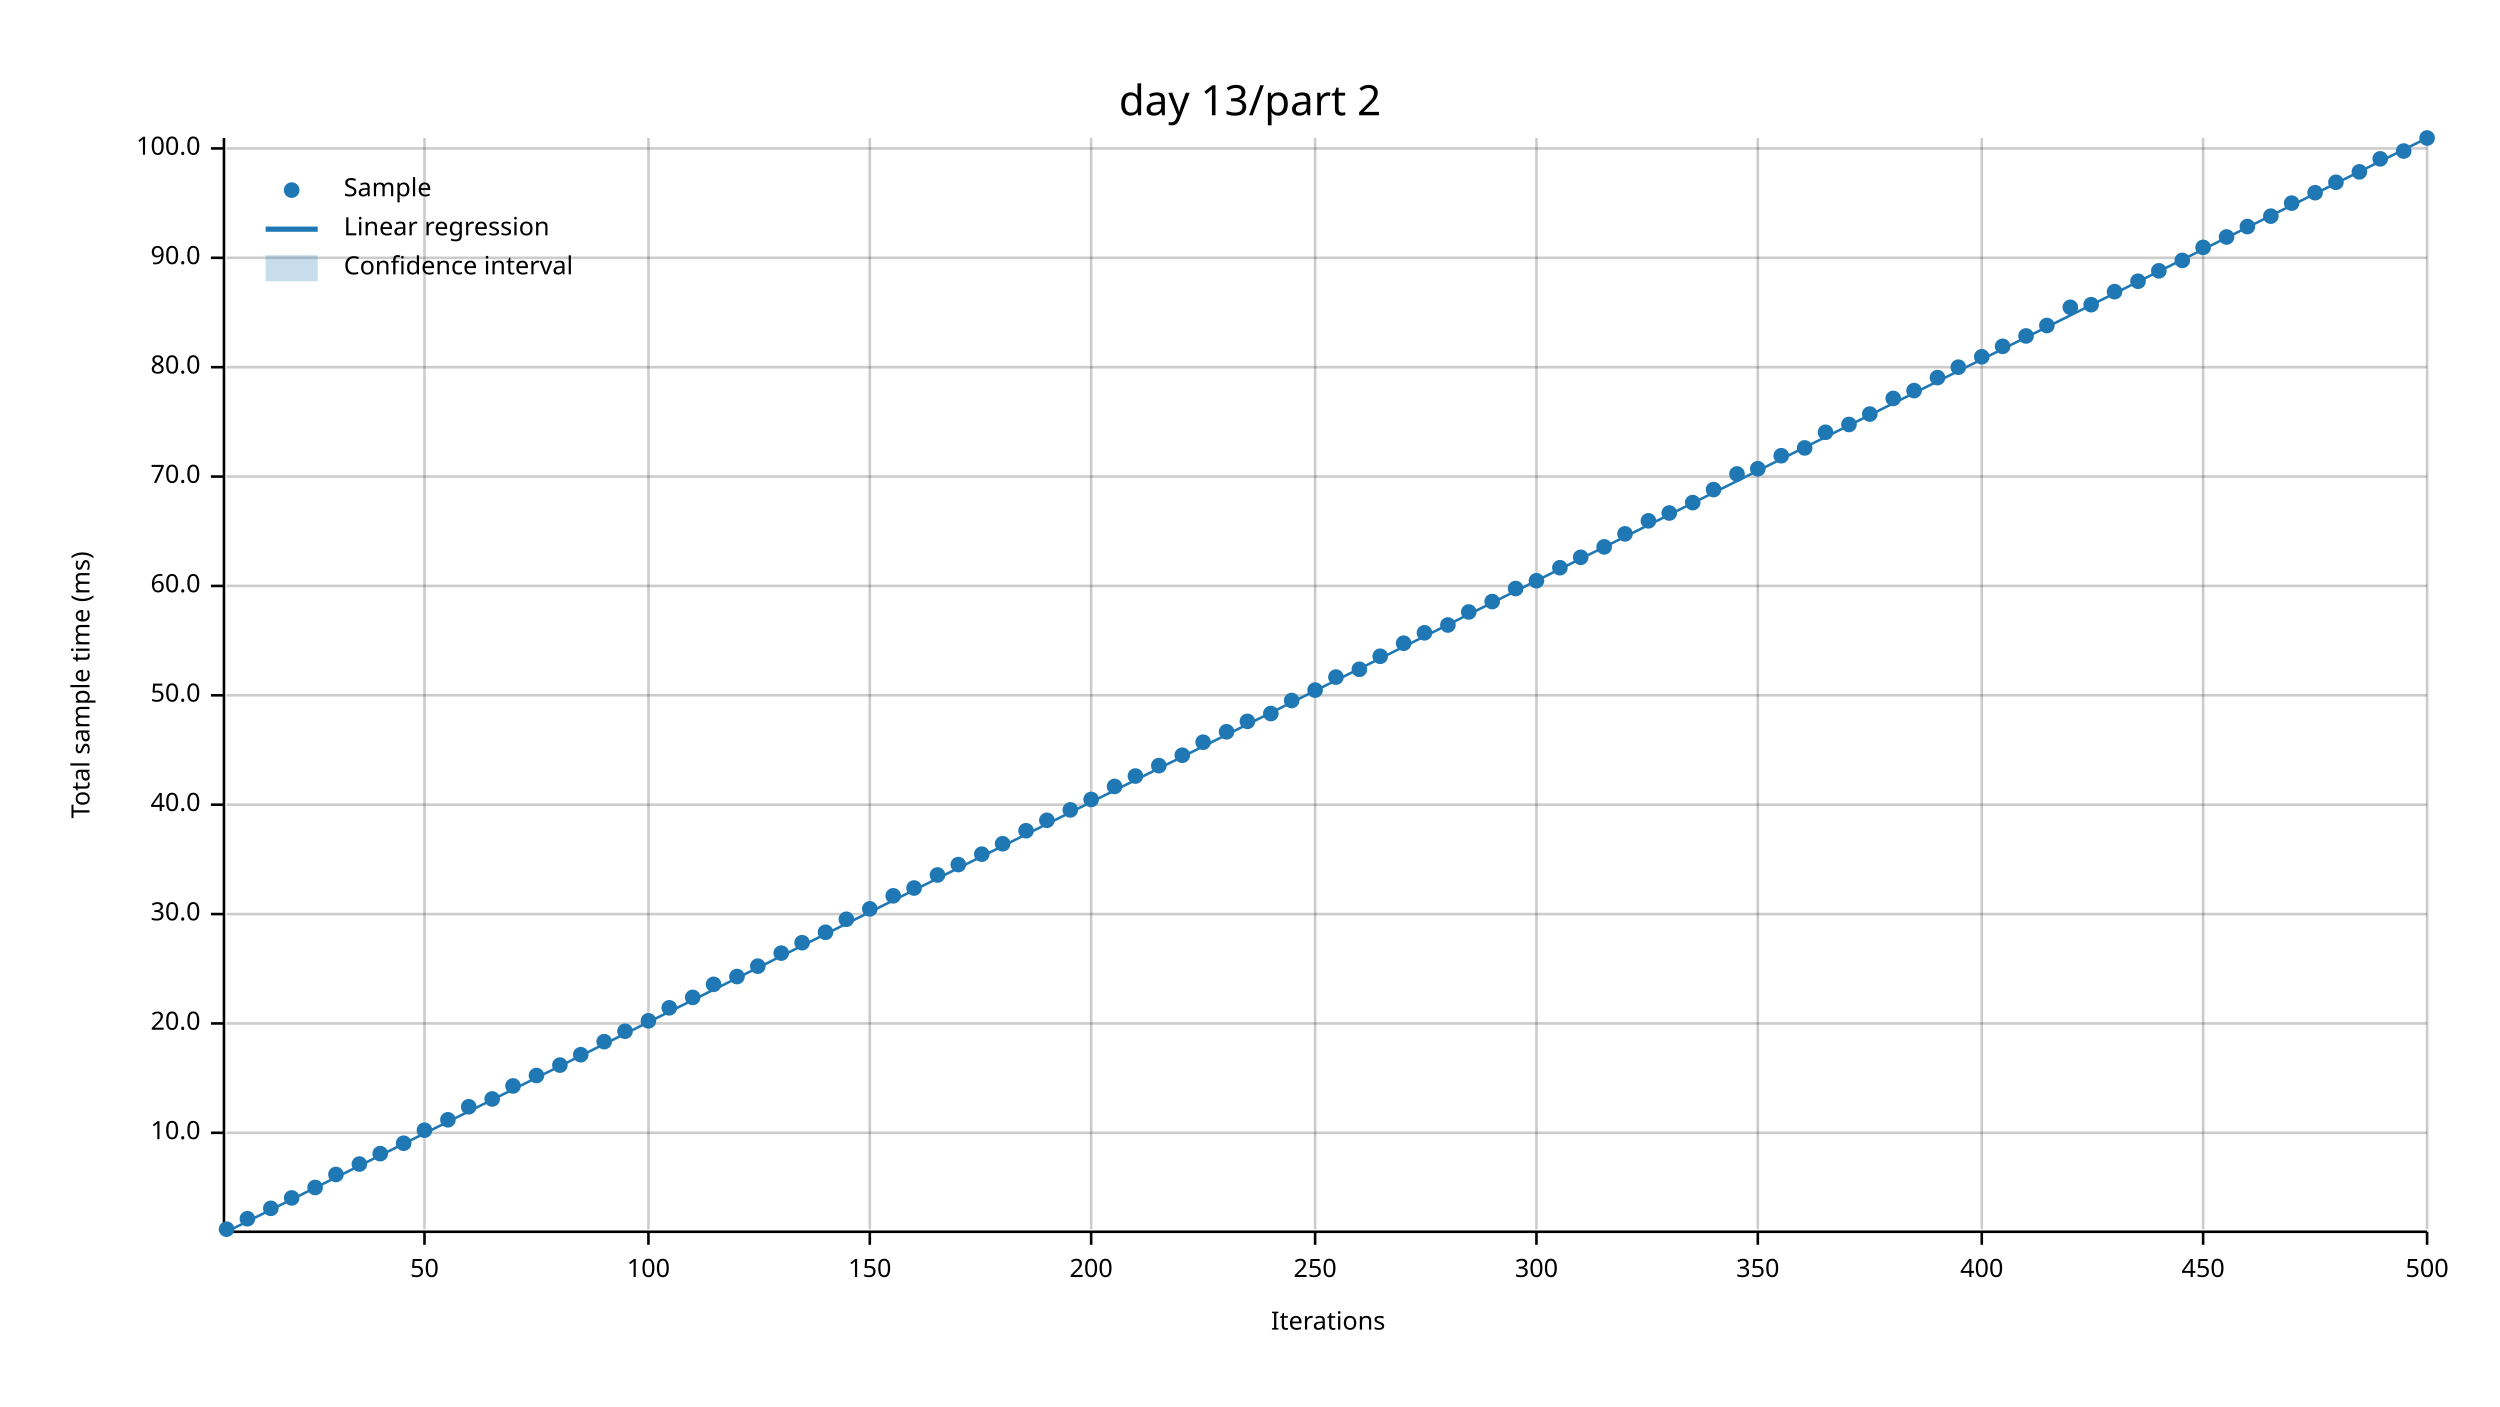
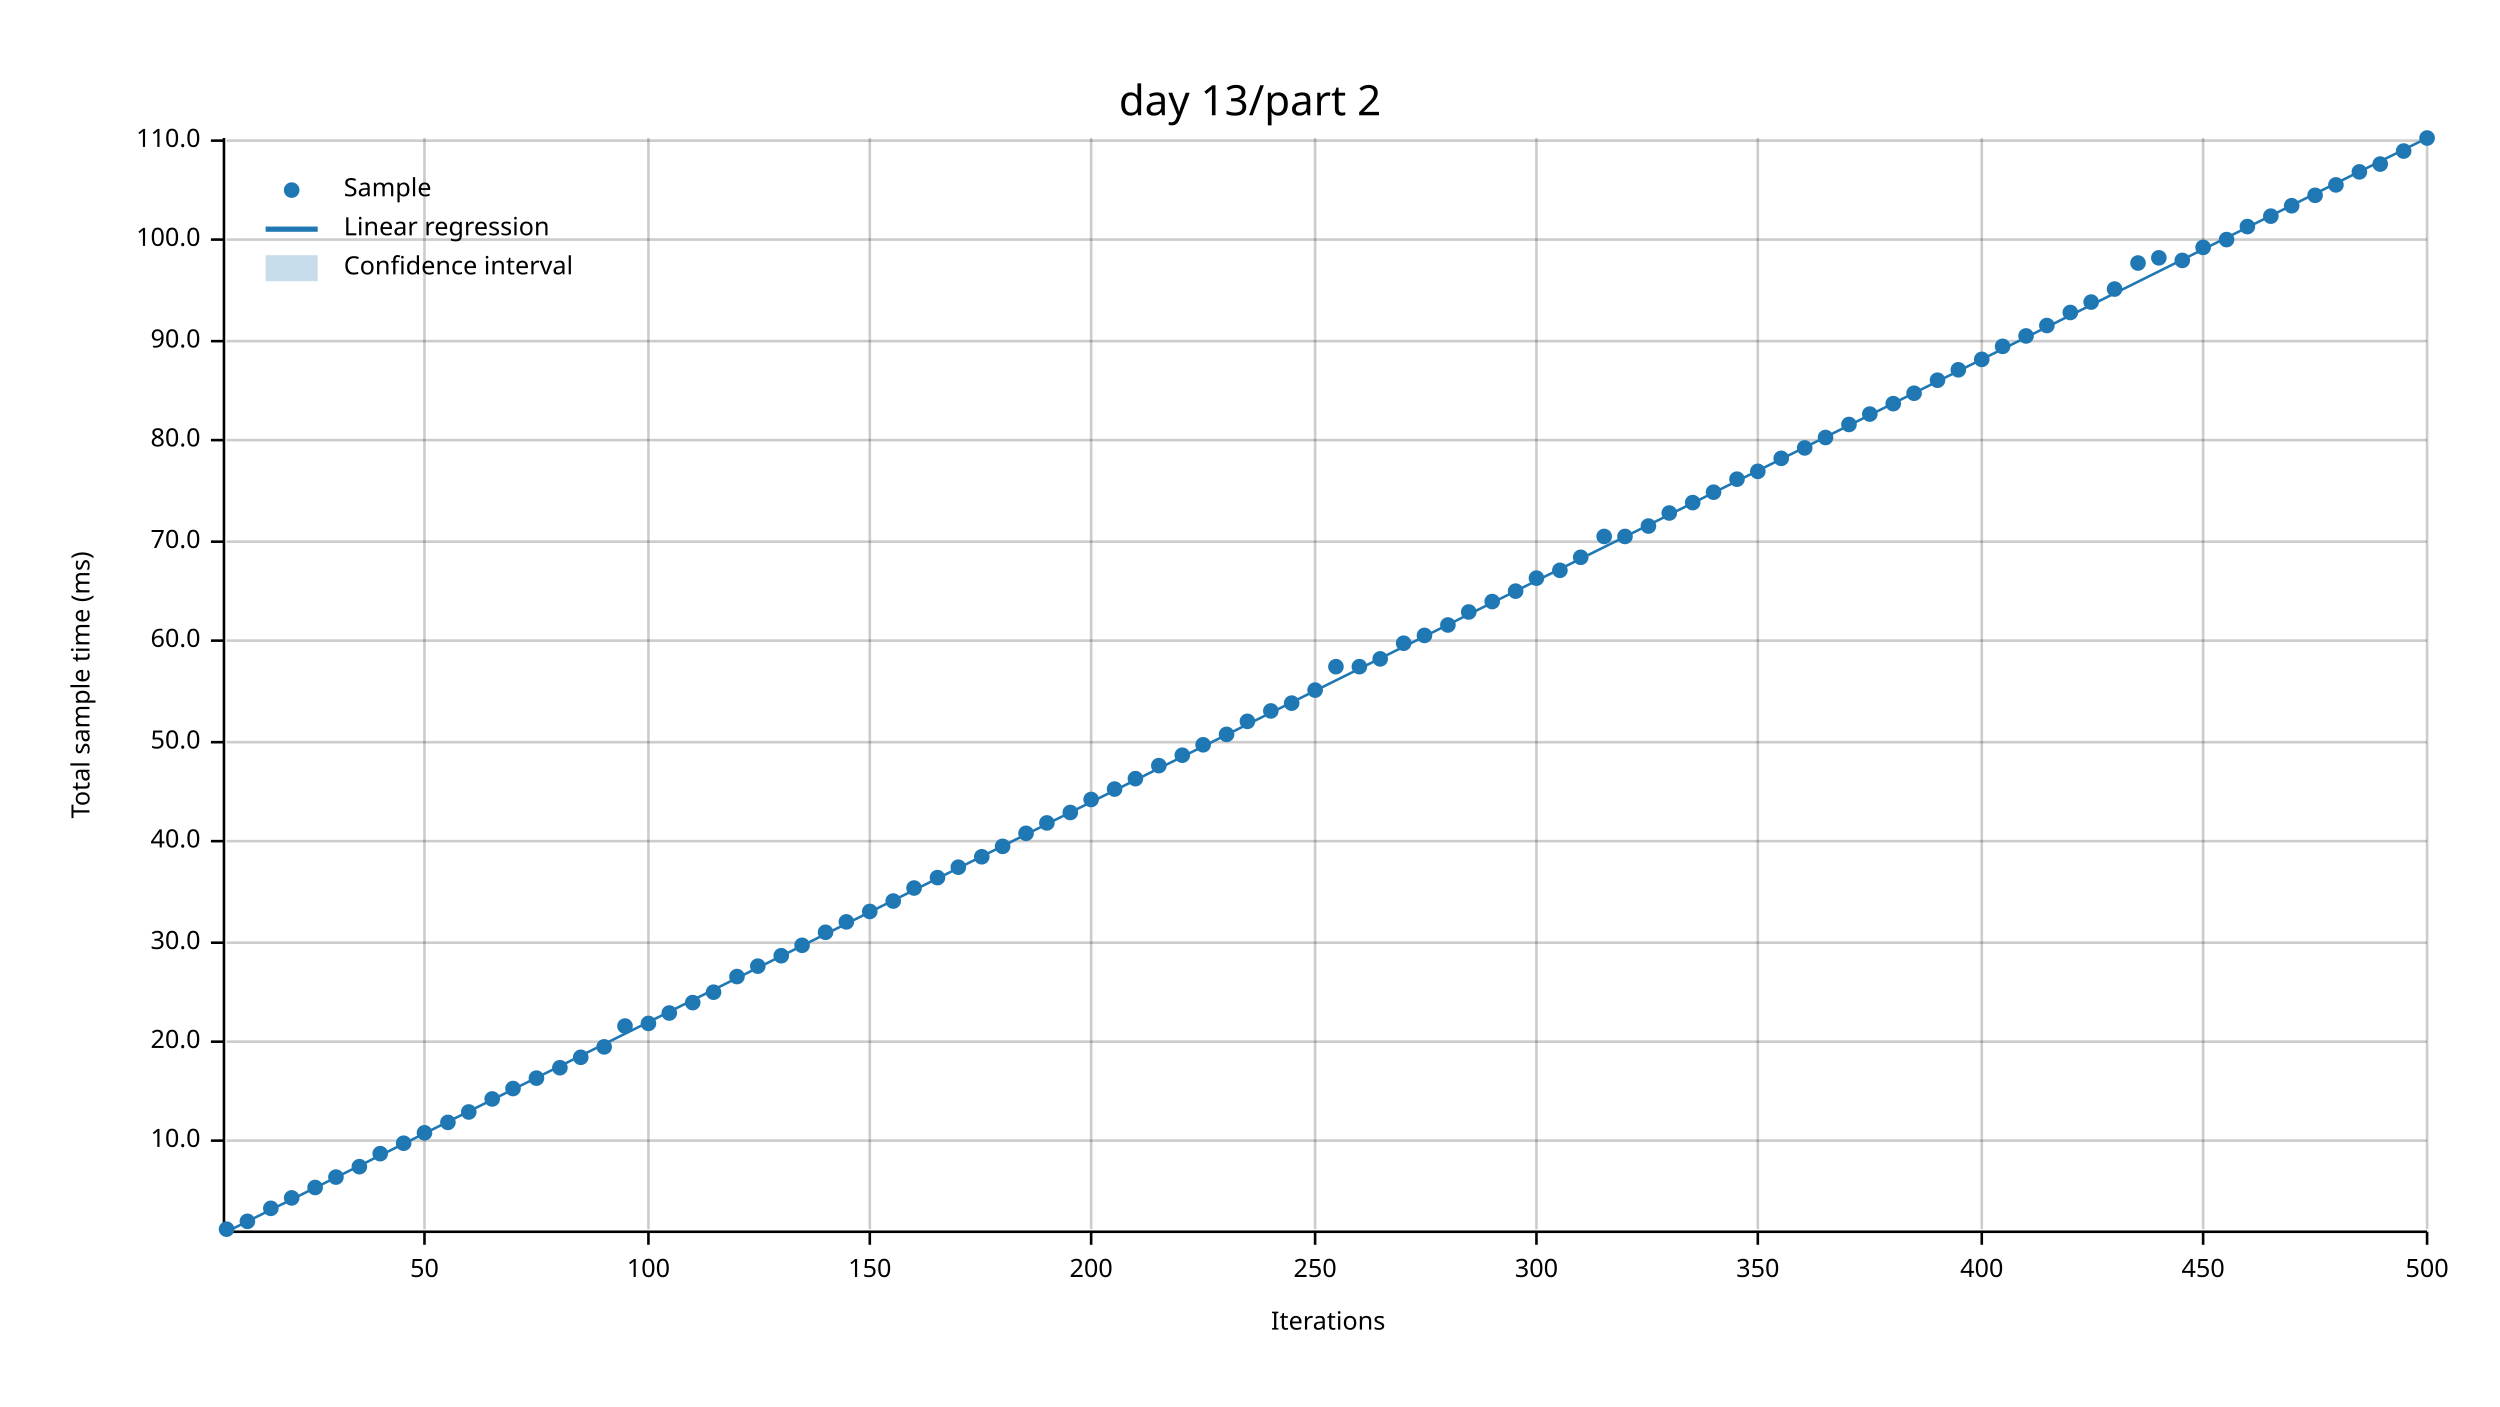
<svg xmlns="http://www.w3.org/2000/svg" width="960" height="540" viewBox="0 0 960 540">
  <text x="480" y="32" dy="0.76em" text-anchor="middle" font-family="sans-serif" font-size="16.129" opacity="1" fill="#000000">
day 13/part 2
</text>
  <text x="27" y="263" dy="0.76em" text-anchor="middle" font-family="sans-serif" font-size="9.677" opacity="1" fill="#000000" transform="rotate(270, 27, 263)">
Total sample time (ms)
</text>
  <text x="510" y="513" dy="-0.5ex" text-anchor="middle" font-family="sans-serif" font-size="9.677" opacity="1" fill="#000000">
Iterations
</text>
  <line opacity="0.2" stroke="#000000" stroke-width="1" x1="163" y1="472" x2="163" y2="53" />
  <line opacity="0.2" stroke="#000000" stroke-width="1" x1="249" y1="472" x2="249" y2="53" />
  <line opacity="0.2" stroke="#000000" stroke-width="1" x1="334" y1="472" x2="334" y2="53" />
  <line opacity="0.2" stroke="#000000" stroke-width="1" x1="419" y1="472" x2="419" y2="53" />
  <line opacity="0.2" stroke="#000000" stroke-width="1" x1="505" y1="472" x2="505" y2="53" />
  <line opacity="0.2" stroke="#000000" stroke-width="1" x1="590" y1="472" x2="590" y2="53" />
  <line opacity="0.2" stroke="#000000" stroke-width="1" x1="675" y1="472" x2="675" y2="53" />
  <line opacity="0.2" stroke="#000000" stroke-width="1" x1="761" y1="472" x2="761" y2="53" />
  <line opacity="0.2" stroke="#000000" stroke-width="1" x1="846" y1="472" x2="846" y2="53" />
  <line opacity="0.2" stroke="#000000" stroke-width="1" x1="932" y1="472" x2="932" y2="53" />
-   <line opacity="0.2" stroke="#000000" stroke-width="1" x1="87" y1="435" x2="932" y2="435" />
-   <line opacity="0.2" stroke="#000000" stroke-width="1" x1="87" y1="393" x2="932" y2="393" />
-   <line opacity="0.2" stroke="#000000" stroke-width="1" x1="87" y1="351" x2="932" y2="351" />
-   <line opacity="0.2" stroke="#000000" stroke-width="1" x1="87" y1="309" x2="932" y2="309" />
-   <line opacity="0.2" stroke="#000000" stroke-width="1" x1="87" y1="267" x2="932" y2="267" />
-   <line opacity="0.2" stroke="#000000" stroke-width="1" x1="87" y1="225" x2="932" y2="225" />
-   <line opacity="0.2" stroke="#000000" stroke-width="1" x1="87" y1="183" x2="932" y2="183" />
-   <line opacity="0.2" stroke="#000000" stroke-width="1" x1="87" y1="141" x2="932" y2="141" />
-   <line opacity="0.2" stroke="#000000" stroke-width="1" x1="87" y1="99" x2="932" y2="99" />
-   <line opacity="0.2" stroke="#000000" stroke-width="1" x1="87" y1="57" x2="932" y2="57" />
+   <line opacity="0.2" stroke="#000000" stroke-width="1" x1="87" y1="438" x2="932" y2="438" />
+   <line opacity="0.2" stroke="#000000" stroke-width="1" x1="87" y1="400" x2="932" y2="400" />
+   <line opacity="0.2" stroke="#000000" stroke-width="1" x1="87" y1="362" x2="932" y2="362" />
+   <line opacity="0.2" stroke="#000000" stroke-width="1" x1="87" y1="323" x2="932" y2="323" />
+   <line opacity="0.2" stroke="#000000" stroke-width="1" x1="87" y1="285" x2="932" y2="285" />
+   <line opacity="0.2" stroke="#000000" stroke-width="1" x1="87" y1="246" x2="932" y2="246" />
+   <line opacity="0.2" stroke="#000000" stroke-width="1" x1="87" y1="208" x2="932" y2="208" />
+   <line opacity="0.2" stroke="#000000" stroke-width="1" x1="87" y1="169" x2="932" y2="169" />
+   <line opacity="0.2" stroke="#000000" stroke-width="1" x1="87" y1="131" x2="932" y2="131" />
+   <line opacity="0.2" stroke="#000000" stroke-width="1" x1="87" y1="92" x2="932" y2="92" />
+   <line opacity="0.2" stroke="#000000" stroke-width="1" x1="87" y1="54" x2="932" y2="54" />
  <polyline fill="none" opacity="1" stroke="#000000" stroke-width="1" points="86,53 86,472 " />
-   <text x="77" y="435" dy="0.5ex" text-anchor="end" font-family="sans-serif" font-size="9.677" opacity="1" fill="#000000">
+   <text x="77" y="438" dy="0.5ex" text-anchor="end" font-family="sans-serif" font-size="9.677" opacity="1" fill="#000000">
10.0
</text>
-   <polyline fill="none" opacity="1" stroke="#000000" stroke-width="1" points="81,435 86,435 " />
-   <text x="77" y="393" dy="0.5ex" text-anchor="end" font-family="sans-serif" font-size="9.677" opacity="1" fill="#000000">
+   <polyline fill="none" opacity="1" stroke="#000000" stroke-width="1" points="81,438 86,438 " />
+   <text x="77" y="400" dy="0.5ex" text-anchor="end" font-family="sans-serif" font-size="9.677" opacity="1" fill="#000000">
20.0
</text>
-   <polyline fill="none" opacity="1" stroke="#000000" stroke-width="1" points="81,393 86,393 " />
-   <text x="77" y="351" dy="0.5ex" text-anchor="end" font-family="sans-serif" font-size="9.677" opacity="1" fill="#000000">
+   <polyline fill="none" opacity="1" stroke="#000000" stroke-width="1" points="81,400 86,400 " />
+   <text x="77" y="362" dy="0.5ex" text-anchor="end" font-family="sans-serif" font-size="9.677" opacity="1" fill="#000000">
30.0
</text>
-   <polyline fill="none" opacity="1" stroke="#000000" stroke-width="1" points="81,351 86,351 " />
-   <text x="77" y="309" dy="0.5ex" text-anchor="end" font-family="sans-serif" font-size="9.677" opacity="1" fill="#000000">
+   <polyline fill="none" opacity="1" stroke="#000000" stroke-width="1" points="81,362 86,362 " />
+   <text x="77" y="323" dy="0.5ex" text-anchor="end" font-family="sans-serif" font-size="9.677" opacity="1" fill="#000000">
40.0
</text>
-   <polyline fill="none" opacity="1" stroke="#000000" stroke-width="1" points="81,309 86,309 " />
-   <text x="77" y="267" dy="0.5ex" text-anchor="end" font-family="sans-serif" font-size="9.677" opacity="1" fill="#000000">
+   <polyline fill="none" opacity="1" stroke="#000000" stroke-width="1" points="81,323 86,323 " />
+   <text x="77" y="285" dy="0.5ex" text-anchor="end" font-family="sans-serif" font-size="9.677" opacity="1" fill="#000000">
50.0
</text>
-   <polyline fill="none" opacity="1" stroke="#000000" stroke-width="1" points="81,267 86,267 " />
-   <text x="77" y="225" dy="0.5ex" text-anchor="end" font-family="sans-serif" font-size="9.677" opacity="1" fill="#000000">
+   <polyline fill="none" opacity="1" stroke="#000000" stroke-width="1" points="81,285 86,285 " />
+   <text x="77" y="246" dy="0.5ex" text-anchor="end" font-family="sans-serif" font-size="9.677" opacity="1" fill="#000000">
60.0
</text>
-   <polyline fill="none" opacity="1" stroke="#000000" stroke-width="1" points="81,225 86,225 " />
-   <text x="77" y="183" dy="0.5ex" text-anchor="end" font-family="sans-serif" font-size="9.677" opacity="1" fill="#000000">
+   <polyline fill="none" opacity="1" stroke="#000000" stroke-width="1" points="81,246 86,246 " />
+   <text x="77" y="208" dy="0.5ex" text-anchor="end" font-family="sans-serif" font-size="9.677" opacity="1" fill="#000000">
70.0
</text>
-   <polyline fill="none" opacity="1" stroke="#000000" stroke-width="1" points="81,183 86,183 " />
-   <text x="77" y="141" dy="0.5ex" text-anchor="end" font-family="sans-serif" font-size="9.677" opacity="1" fill="#000000">
+   <polyline fill="none" opacity="1" stroke="#000000" stroke-width="1" points="81,208 86,208 " />
+   <text x="77" y="169" dy="0.5ex" text-anchor="end" font-family="sans-serif" font-size="9.677" opacity="1" fill="#000000">
80.0
</text>
-   <polyline fill="none" opacity="1" stroke="#000000" stroke-width="1" points="81,141 86,141 " />
-   <text x="77" y="99" dy="0.5ex" text-anchor="end" font-family="sans-serif" font-size="9.677" opacity="1" fill="#000000">
+   <polyline fill="none" opacity="1" stroke="#000000" stroke-width="1" points="81,169 86,169 " />
+   <text x="77" y="131" dy="0.5ex" text-anchor="end" font-family="sans-serif" font-size="9.677" opacity="1" fill="#000000">
90.0
</text>
-   <polyline fill="none" opacity="1" stroke="#000000" stroke-width="1" points="81,99 86,99 " />
-   <text x="77" y="57" dy="0.5ex" text-anchor="end" font-family="sans-serif" font-size="9.677" opacity="1" fill="#000000">
+   <polyline fill="none" opacity="1" stroke="#000000" stroke-width="1" points="81,131 86,131 " />
+   <text x="77" y="92" dy="0.5ex" text-anchor="end" font-family="sans-serif" font-size="9.677" opacity="1" fill="#000000">
100.0
</text>
-   <polyline fill="none" opacity="1" stroke="#000000" stroke-width="1" points="81,57 86,57 " />
+   <polyline fill="none" opacity="1" stroke="#000000" stroke-width="1" points="81,92 86,92 " />
+   <text x="77" y="54" dy="0.5ex" text-anchor="end" font-family="sans-serif" font-size="9.677" opacity="1" fill="#000000">
+ 110.0
+ </text>
+   <polyline fill="none" opacity="1" stroke="#000000" stroke-width="1" points="81,54 86,54 " />
  <polyline fill="none" opacity="1" stroke="#000000" stroke-width="1" points="87,473 932,473 " />
  <text x="163" y="483" dy="0.76em" text-anchor="middle" font-family="sans-serif" font-size="9.677" opacity="1" fill="#000000">
50
</text>
  <polyline fill="none" opacity="1" stroke="#000000" stroke-width="1" points="163,473 163,478 " />
  <text x="249" y="483" dy="0.76em" text-anchor="middle" font-family="sans-serif" font-size="9.677" opacity="1" fill="#000000">
100
</text>
  <polyline fill="none" opacity="1" stroke="#000000" stroke-width="1" points="249,473 249,478 " />
  <text x="334" y="483" dy="0.76em" text-anchor="middle" font-family="sans-serif" font-size="9.677" opacity="1" fill="#000000">
150
</text>
  <polyline fill="none" opacity="1" stroke="#000000" stroke-width="1" points="334,473 334,478 " />
  <text x="419" y="483" dy="0.76em" text-anchor="middle" font-family="sans-serif" font-size="9.677" opacity="1" fill="#000000">
200
</text>
  <polyline fill="none" opacity="1" stroke="#000000" stroke-width="1" points="419,473 419,478 " />
  <text x="505" y="483" dy="0.76em" text-anchor="middle" font-family="sans-serif" font-size="9.677" opacity="1" fill="#000000">
250
</text>
  <polyline fill="none" opacity="1" stroke="#000000" stroke-width="1" points="505,473 505,478 " />
  <text x="590" y="483" dy="0.76em" text-anchor="middle" font-family="sans-serif" font-size="9.677" opacity="1" fill="#000000">
300
</text>
  <polyline fill="none" opacity="1" stroke="#000000" stroke-width="1" points="590,473 590,478 " />
  <text x="675" y="483" dy="0.76em" text-anchor="middle" font-family="sans-serif" font-size="9.677" opacity="1" fill="#000000">
350
</text>
  <polyline fill="none" opacity="1" stroke="#000000" stroke-width="1" points="675,473 675,478 " />
  <text x="761" y="483" dy="0.76em" text-anchor="middle" font-family="sans-serif" font-size="9.677" opacity="1" fill="#000000">
400
</text>
  <polyline fill="none" opacity="1" stroke="#000000" stroke-width="1" points="761,473 761,478 " />
  <text x="846" y="483" dy="0.76em" text-anchor="middle" font-family="sans-serif" font-size="9.677" opacity="1" fill="#000000">
450
</text>
  <polyline fill="none" opacity="1" stroke="#000000" stroke-width="1" points="846,473 846,478 " />
  <text x="932" y="483" dy="0.76em" text-anchor="middle" font-family="sans-serif" font-size="9.677" opacity="1" fill="#000000">
500
</text>
  <polyline fill="none" opacity="1" stroke="#000000" stroke-width="1" points="932,473 932,478 " />
  <circle cx="87" cy="472" r="3" opacity="1" fill="#1F78B4" stroke="none" stroke-width="1" />
-   <circle cx="95" cy="468" r="3" opacity="1" fill="#1F78B4" stroke="none" stroke-width="1" />
+   <circle cx="95" cy="469" r="3" opacity="1" fill="#1F78B4" stroke="none" stroke-width="1" />
  <circle cx="104" cy="464" r="3" opacity="1" fill="#1F78B4" stroke="none" stroke-width="1" />
  <circle cx="112" cy="460" r="3" opacity="1" fill="#1F78B4" stroke="none" stroke-width="1" />
  <circle cx="121" cy="456" r="3" opacity="1" fill="#1F78B4" stroke="none" stroke-width="1" />
-   <circle cx="129" cy="451" r="3" opacity="1" fill="#1F78B4" stroke="none" stroke-width="1" />
-   <circle cx="138" cy="447" r="3" opacity="1" fill="#1F78B4" stroke="none" stroke-width="1" />
+   <circle cx="129" cy="452" r="3" opacity="1" fill="#1F78B4" stroke="none" stroke-width="1" />
+   <circle cx="138" cy="448" r="3" opacity="1" fill="#1F78B4" stroke="none" stroke-width="1" />
  <circle cx="146" cy="443" r="3" opacity="1" fill="#1F78B4" stroke="none" stroke-width="1" />
  <circle cx="155" cy="439" r="3" opacity="1" fill="#1F78B4" stroke="none" stroke-width="1" />
-   <circle cx="163" cy="434" r="3" opacity="1" fill="#1F78B4" stroke="none" stroke-width="1" />
-   <circle cx="172" cy="430" r="3" opacity="1" fill="#1F78B4" stroke="none" stroke-width="1" />
-   <circle cx="180" cy="425" r="3" opacity="1" fill="#1F78B4" stroke="none" stroke-width="1" />
+   <circle cx="163" cy="435" r="3" opacity="1" fill="#1F78B4" stroke="none" stroke-width="1" />
+   <circle cx="172" cy="431" r="3" opacity="1" fill="#1F78B4" stroke="none" stroke-width="1" />
+   <circle cx="180" cy="427" r="3" opacity="1" fill="#1F78B4" stroke="none" stroke-width="1" />
  <circle cx="189" cy="422" r="3" opacity="1" fill="#1F78B4" stroke="none" stroke-width="1" />
-   <circle cx="197" cy="417" r="3" opacity="1" fill="#1F78B4" stroke="none" stroke-width="1" />
-   <circle cx="206" cy="413" r="3" opacity="1" fill="#1F78B4" stroke="none" stroke-width="1" />
-   <circle cx="215" cy="409" r="3" opacity="1" fill="#1F78B4" stroke="none" stroke-width="1" />
-   <circle cx="223" cy="405" r="3" opacity="1" fill="#1F78B4" stroke="none" stroke-width="1" />
-   <circle cx="232" cy="400" r="3" opacity="1" fill="#1F78B4" stroke="none" stroke-width="1" />
-   <circle cx="240" cy="396" r="3" opacity="1" fill="#1F78B4" stroke="none" stroke-width="1" />
-   <circle cx="249" cy="392" r="3" opacity="1" fill="#1F78B4" stroke="none" stroke-width="1" />
-   <circle cx="257" cy="387" r="3" opacity="1" fill="#1F78B4" stroke="none" stroke-width="1" />
-   <circle cx="266" cy="383" r="3" opacity="1" fill="#1F78B4" stroke="none" stroke-width="1" />
-   <circle cx="274" cy="378" r="3" opacity="1" fill="#1F78B4" stroke="none" stroke-width="1" />
+   <circle cx="197" cy="418" r="3" opacity="1" fill="#1F78B4" stroke="none" stroke-width="1" />
+   <circle cx="206" cy="414" r="3" opacity="1" fill="#1F78B4" stroke="none" stroke-width="1" />
+   <circle cx="215" cy="410" r="3" opacity="1" fill="#1F78B4" stroke="none" stroke-width="1" />
+   <circle cx="223" cy="406" r="3" opacity="1" fill="#1F78B4" stroke="none" stroke-width="1" />
+   <circle cx="232" cy="402" r="3" opacity="1" fill="#1F78B4" stroke="none" stroke-width="1" />
+   <circle cx="240" cy="394" r="3" opacity="1" fill="#1F78B4" stroke="none" stroke-width="1" />
+   <circle cx="249" cy="393" r="3" opacity="1" fill="#1F78B4" stroke="none" stroke-width="1" />
+   <circle cx="257" cy="389" r="3" opacity="1" fill="#1F78B4" stroke="none" stroke-width="1" />
+   <circle cx="266" cy="385" r="3" opacity="1" fill="#1F78B4" stroke="none" stroke-width="1" />
+   <circle cx="274" cy="381" r="3" opacity="1" fill="#1F78B4" stroke="none" stroke-width="1" />
  <circle cx="283" cy="375" r="3" opacity="1" fill="#1F78B4" stroke="none" stroke-width="1" />
  <circle cx="291" cy="371" r="3" opacity="1" fill="#1F78B4" stroke="none" stroke-width="1" />
-   <circle cx="300" cy="366" r="3" opacity="1" fill="#1F78B4" stroke="none" stroke-width="1" />
-   <circle cx="308" cy="362" r="3" opacity="1" fill="#1F78B4" stroke="none" stroke-width="1" />
+   <circle cx="300" cy="367" r="3" opacity="1" fill="#1F78B4" stroke="none" stroke-width="1" />
+   <circle cx="308" cy="363" r="3" opacity="1" fill="#1F78B4" stroke="none" stroke-width="1" />
  <circle cx="317" cy="358" r="3" opacity="1" fill="#1F78B4" stroke="none" stroke-width="1" />
-   <circle cx="325" cy="353" r="3" opacity="1" fill="#1F78B4" stroke="none" stroke-width="1" />
-   <circle cx="334" cy="349" r="3" opacity="1" fill="#1F78B4" stroke="none" stroke-width="1" />
-   <circle cx="343" cy="344" r="3" opacity="1" fill="#1F78B4" stroke="none" stroke-width="1" />
+   <circle cx="325" cy="354" r="3" opacity="1" fill="#1F78B4" stroke="none" stroke-width="1" />
+   <circle cx="334" cy="350" r="3" opacity="1" fill="#1F78B4" stroke="none" stroke-width="1" />
+   <circle cx="343" cy="346" r="3" opacity="1" fill="#1F78B4" stroke="none" stroke-width="1" />
  <circle cx="351" cy="341" r="3" opacity="1" fill="#1F78B4" stroke="none" stroke-width="1" />
-   <circle cx="360" cy="336" r="3" opacity="1" fill="#1F78B4" stroke="none" stroke-width="1" />
-   <circle cx="368" cy="332" r="3" opacity="1" fill="#1F78B4" stroke="none" stroke-width="1" />
-   <circle cx="377" cy="328" r="3" opacity="1" fill="#1F78B4" stroke="none" stroke-width="1" />
-   <circle cx="385" cy="324" r="3" opacity="1" fill="#1F78B4" stroke="none" stroke-width="1" />
-   <circle cx="394" cy="319" r="3" opacity="1" fill="#1F78B4" stroke="none" stroke-width="1" />
-   <circle cx="402" cy="315" r="3" opacity="1" fill="#1F78B4" stroke="none" stroke-width="1" />
-   <circle cx="411" cy="311" r="3" opacity="1" fill="#1F78B4" stroke="none" stroke-width="1" />
+   <circle cx="360" cy="337" r="3" opacity="1" fill="#1F78B4" stroke="none" stroke-width="1" />
+   <circle cx="368" cy="333" r="3" opacity="1" fill="#1F78B4" stroke="none" stroke-width="1" />
+   <circle cx="377" cy="329" r="3" opacity="1" fill="#1F78B4" stroke="none" stroke-width="1" />
+   <circle cx="385" cy="325" r="3" opacity="1" fill="#1F78B4" stroke="none" stroke-width="1" />
+   <circle cx="394" cy="320" r="3" opacity="1" fill="#1F78B4" stroke="none" stroke-width="1" />
+   <circle cx="402" cy="316" r="3" opacity="1" fill="#1F78B4" stroke="none" stroke-width="1" />
+   <circle cx="411" cy="312" r="3" opacity="1" fill="#1F78B4" stroke="none" stroke-width="1" />
  <circle cx="419" cy="307" r="3" opacity="1" fill="#1F78B4" stroke="none" stroke-width="1" />
-   <circle cx="428" cy="302" r="3" opacity="1" fill="#1F78B4" stroke="none" stroke-width="1" />
-   <circle cx="436" cy="298" r="3" opacity="1" fill="#1F78B4" stroke="none" stroke-width="1" />
+   <circle cx="428" cy="303" r="3" opacity="1" fill="#1F78B4" stroke="none" stroke-width="1" />
+   <circle cx="436" cy="299" r="3" opacity="1" fill="#1F78B4" stroke="none" stroke-width="1" />
  <circle cx="445" cy="294" r="3" opacity="1" fill="#1F78B4" stroke="none" stroke-width="1" />
  <circle cx="454" cy="290" r="3" opacity="1" fill="#1F78B4" stroke="none" stroke-width="1" />
-   <circle cx="462" cy="285" r="3" opacity="1" fill="#1F78B4" stroke="none" stroke-width="1" />
-   <circle cx="471" cy="281" r="3" opacity="1" fill="#1F78B4" stroke="none" stroke-width="1" />
+   <circle cx="462" cy="286" r="3" opacity="1" fill="#1F78B4" stroke="none" stroke-width="1" />
+   <circle cx="471" cy="282" r="3" opacity="1" fill="#1F78B4" stroke="none" stroke-width="1" />
  <circle cx="479" cy="277" r="3" opacity="1" fill="#1F78B4" stroke="none" stroke-width="1" />
-   <circle cx="488" cy="274" r="3" opacity="1" fill="#1F78B4" stroke="none" stroke-width="1" />
-   <circle cx="496" cy="269" r="3" opacity="1" fill="#1F78B4" stroke="none" stroke-width="1" />
+   <circle cx="488" cy="273" r="3" opacity="1" fill="#1F78B4" stroke="none" stroke-width="1" />
+   <circle cx="496" cy="270" r="3" opacity="1" fill="#1F78B4" stroke="none" stroke-width="1" />
  <circle cx="505" cy="265" r="3" opacity="1" fill="#1F78B4" stroke="none" stroke-width="1" />
-   <circle cx="513" cy="260" r="3" opacity="1" fill="#1F78B4" stroke="none" stroke-width="1" />
-   <circle cx="522" cy="257" r="3" opacity="1" fill="#1F78B4" stroke="none" stroke-width="1" />
-   <circle cx="530" cy="252" r="3" opacity="1" fill="#1F78B4" stroke="none" stroke-width="1" />
+   <circle cx="513" cy="256" r="3" opacity="1" fill="#1F78B4" stroke="none" stroke-width="1" />
+   <circle cx="522" cy="256" r="3" opacity="1" fill="#1F78B4" stroke="none" stroke-width="1" />
+   <circle cx="530" cy="253" r="3" opacity="1" fill="#1F78B4" stroke="none" stroke-width="1" />
  <circle cx="539" cy="247" r="3" opacity="1" fill="#1F78B4" stroke="none" stroke-width="1" />
-   <circle cx="547" cy="243" r="3" opacity="1" fill="#1F78B4" stroke="none" stroke-width="1" />
+   <circle cx="547" cy="244" r="3" opacity="1" fill="#1F78B4" stroke="none" stroke-width="1" />
  <circle cx="556" cy="240" r="3" opacity="1" fill="#1F78B4" stroke="none" stroke-width="1" />
  <circle cx="564" cy="235" r="3" opacity="1" fill="#1F78B4" stroke="none" stroke-width="1" />
  <circle cx="573" cy="231" r="3" opacity="1" fill="#1F78B4" stroke="none" stroke-width="1" />
-   <circle cx="582" cy="226" r="3" opacity="1" fill="#1F78B4" stroke="none" stroke-width="1" />
-   <circle cx="590" cy="223" r="3" opacity="1" fill="#1F78B4" stroke="none" stroke-width="1" />
-   <circle cx="599" cy="218" r="3" opacity="1" fill="#1F78B4" stroke="none" stroke-width="1" />
+   <circle cx="582" cy="227" r="3" opacity="1" fill="#1F78B4" stroke="none" stroke-width="1" />
+   <circle cx="590" cy="222" r="3" opacity="1" fill="#1F78B4" stroke="none" stroke-width="1" />
+   <circle cx="599" cy="219" r="3" opacity="1" fill="#1F78B4" stroke="none" stroke-width="1" />
  <circle cx="607" cy="214" r="3" opacity="1" fill="#1F78B4" stroke="none" stroke-width="1" />
-   <circle cx="616" cy="210" r="3" opacity="1" fill="#1F78B4" stroke="none" stroke-width="1" />
-   <circle cx="624" cy="205" r="3" opacity="1" fill="#1F78B4" stroke="none" stroke-width="1" />
-   <circle cx="633" cy="200" r="3" opacity="1" fill="#1F78B4" stroke="none" stroke-width="1" />
+   <circle cx="616" cy="206" r="3" opacity="1" fill="#1F78B4" stroke="none" stroke-width="1" />
+   <circle cx="624" cy="206" r="3" opacity="1" fill="#1F78B4" stroke="none" stroke-width="1" />
+   <circle cx="633" cy="202" r="3" opacity="1" fill="#1F78B4" stroke="none" stroke-width="1" />
  <circle cx="641" cy="197" r="3" opacity="1" fill="#1F78B4" stroke="none" stroke-width="1" />
  <circle cx="650" cy="193" r="3" opacity="1" fill="#1F78B4" stroke="none" stroke-width="1" />
-   <circle cx="658" cy="188" r="3" opacity="1" fill="#1F78B4" stroke="none" stroke-width="1" />
-   <circle cx="667" cy="182" r="3" opacity="1" fill="#1F78B4" stroke="none" stroke-width="1" />
-   <circle cx="675" cy="180" r="3" opacity="1" fill="#1F78B4" stroke="none" stroke-width="1" />
-   <circle cx="684" cy="175" r="3" opacity="1" fill="#1F78B4" stroke="none" stroke-width="1" />
+   <circle cx="658" cy="189" r="3" opacity="1" fill="#1F78B4" stroke="none" stroke-width="1" />
+   <circle cx="667" cy="184" r="3" opacity="1" fill="#1F78B4" stroke="none" stroke-width="1" />
+   <circle cx="675" cy="181" r="3" opacity="1" fill="#1F78B4" stroke="none" stroke-width="1" />
+   <circle cx="684" cy="176" r="3" opacity="1" fill="#1F78B4" stroke="none" stroke-width="1" />
  <circle cx="693" cy="172" r="3" opacity="1" fill="#1F78B4" stroke="none" stroke-width="1" />
-   <circle cx="701" cy="166" r="3" opacity="1" fill="#1F78B4" stroke="none" stroke-width="1" />
+   <circle cx="701" cy="168" r="3" opacity="1" fill="#1F78B4" stroke="none" stroke-width="1" />
  <circle cx="710" cy="163" r="3" opacity="1" fill="#1F78B4" stroke="none" stroke-width="1" />
  <circle cx="718" cy="159" r="3" opacity="1" fill="#1F78B4" stroke="none" stroke-width="1" />
-   <circle cx="727" cy="153" r="3" opacity="1" fill="#1F78B4" stroke="none" stroke-width="1" />
-   <circle cx="735" cy="150" r="3" opacity="1" fill="#1F78B4" stroke="none" stroke-width="1" />
-   <circle cx="744" cy="145" r="3" opacity="1" fill="#1F78B4" stroke="none" stroke-width="1" />
-   <circle cx="752" cy="141" r="3" opacity="1" fill="#1F78B4" stroke="none" stroke-width="1" />
-   <circle cx="761" cy="137" r="3" opacity="1" fill="#1F78B4" stroke="none" stroke-width="1" />
+   <circle cx="727" cy="155" r="3" opacity="1" fill="#1F78B4" stroke="none" stroke-width="1" />
+   <circle cx="735" cy="151" r="3" opacity="1" fill="#1F78B4" stroke="none" stroke-width="1" />
+   <circle cx="744" cy="146" r="3" opacity="1" fill="#1F78B4" stroke="none" stroke-width="1" />
+   <circle cx="752" cy="142" r="3" opacity="1" fill="#1F78B4" stroke="none" stroke-width="1" />
+   <circle cx="761" cy="138" r="3" opacity="1" fill="#1F78B4" stroke="none" stroke-width="1" />
  <circle cx="769" cy="133" r="3" opacity="1" fill="#1F78B4" stroke="none" stroke-width="1" />
  <circle cx="778" cy="129" r="3" opacity="1" fill="#1F78B4" stroke="none" stroke-width="1" />
  <circle cx="786" cy="125" r="3" opacity="1" fill="#1F78B4" stroke="none" stroke-width="1" />
-   <circle cx="795" cy="118" r="3" opacity="1" fill="#1F78B4" stroke="none" stroke-width="1" />
-   <circle cx="803" cy="117" r="3" opacity="1" fill="#1F78B4" stroke="none" stroke-width="1" />
-   <circle cx="812" cy="112" r="3" opacity="1" fill="#1F78B4" stroke="none" stroke-width="1" />
-   <circle cx="821" cy="108" r="3" opacity="1" fill="#1F78B4" stroke="none" stroke-width="1" />
-   <circle cx="829" cy="104" r="3" opacity="1" fill="#1F78B4" stroke="none" stroke-width="1" />
+   <circle cx="795" cy="120" r="3" opacity="1" fill="#1F78B4" stroke="none" stroke-width="1" />
+   <circle cx="803" cy="116" r="3" opacity="1" fill="#1F78B4" stroke="none" stroke-width="1" />
+   <circle cx="812" cy="111" r="3" opacity="1" fill="#1F78B4" stroke="none" stroke-width="1" />
+   <circle cx="821" cy="101" r="3" opacity="1" fill="#1F78B4" stroke="none" stroke-width="1" />
+   <circle cx="829" cy="99" r="3" opacity="1" fill="#1F78B4" stroke="none" stroke-width="1" />
  <circle cx="838" cy="100" r="3" opacity="1" fill="#1F78B4" stroke="none" stroke-width="1" />
  <circle cx="846" cy="95" r="3" opacity="1" fill="#1F78B4" stroke="none" stroke-width="1" />
-   <circle cx="855" cy="91" r="3" opacity="1" fill="#1F78B4" stroke="none" stroke-width="1" />
+   <circle cx="855" cy="92" r="3" opacity="1" fill="#1F78B4" stroke="none" stroke-width="1" />
  <circle cx="863" cy="87" r="3" opacity="1" fill="#1F78B4" stroke="none" stroke-width="1" />
  <circle cx="872" cy="83" r="3" opacity="1" fill="#1F78B4" stroke="none" stroke-width="1" />
-   <circle cx="880" cy="78" r="3" opacity="1" fill="#1F78B4" stroke="none" stroke-width="1" />
-   <circle cx="889" cy="74" r="3" opacity="1" fill="#1F78B4" stroke="none" stroke-width="1" />
-   <circle cx="897" cy="70" r="3" opacity="1" fill="#1F78B4" stroke="none" stroke-width="1" />
+   <circle cx="880" cy="79" r="3" opacity="1" fill="#1F78B4" stroke="none" stroke-width="1" />
+   <circle cx="889" cy="75" r="3" opacity="1" fill="#1F78B4" stroke="none" stroke-width="1" />
+   <circle cx="897" cy="71" r="3" opacity="1" fill="#1F78B4" stroke="none" stroke-width="1" />
  <circle cx="906" cy="66" r="3" opacity="1" fill="#1F78B4" stroke="none" stroke-width="1" />
-   <circle cx="914" cy="61" r="3" opacity="1" fill="#1F78B4" stroke="none" stroke-width="1" />
+   <circle cx="914" cy="63" r="3" opacity="1" fill="#1F78B4" stroke="none" stroke-width="1" />
  <circle cx="923" cy="58" r="3" opacity="1" fill="#1F78B4" stroke="none" stroke-width="1" />
  <circle cx="932" cy="53" r="3" opacity="1" fill="#1F78B4" stroke="none" stroke-width="1" />
  <polyline fill="none" opacity="1" stroke="#1F78B4" stroke-width="1" points="87,473 932,53 " />
  <polygon opacity="0.25" fill="#1F78B4" points="87,473 932,53 932,53 " />
  <text x="132" y="68" dy="0.76em" text-anchor="start" font-family="sans-serif" font-size="9.677" opacity="1" fill="#000000">
Sample
</text>
  <text x="132" y="83" dy="0.76em" text-anchor="start" font-family="sans-serif" font-size="9.677" opacity="1" fill="#000000">
Linear regression
</text>
  <text x="132" y="98" dy="0.76em" text-anchor="start" font-family="sans-serif" font-size="9.677" opacity="1" fill="#000000">
Confidence interval
</text>
  <circle cx="112" cy="73" r="3" opacity="1" fill="#1F78B4" stroke="none" stroke-width="1" />
  <polyline fill="none" opacity="1" stroke="#1F78B4" stroke-width="2" points="102,88 122,88 " />
  <rect x="102" y="98" width="20" height="10" opacity="0.25" fill="#1F78B4" stroke="none" />
</svg>
